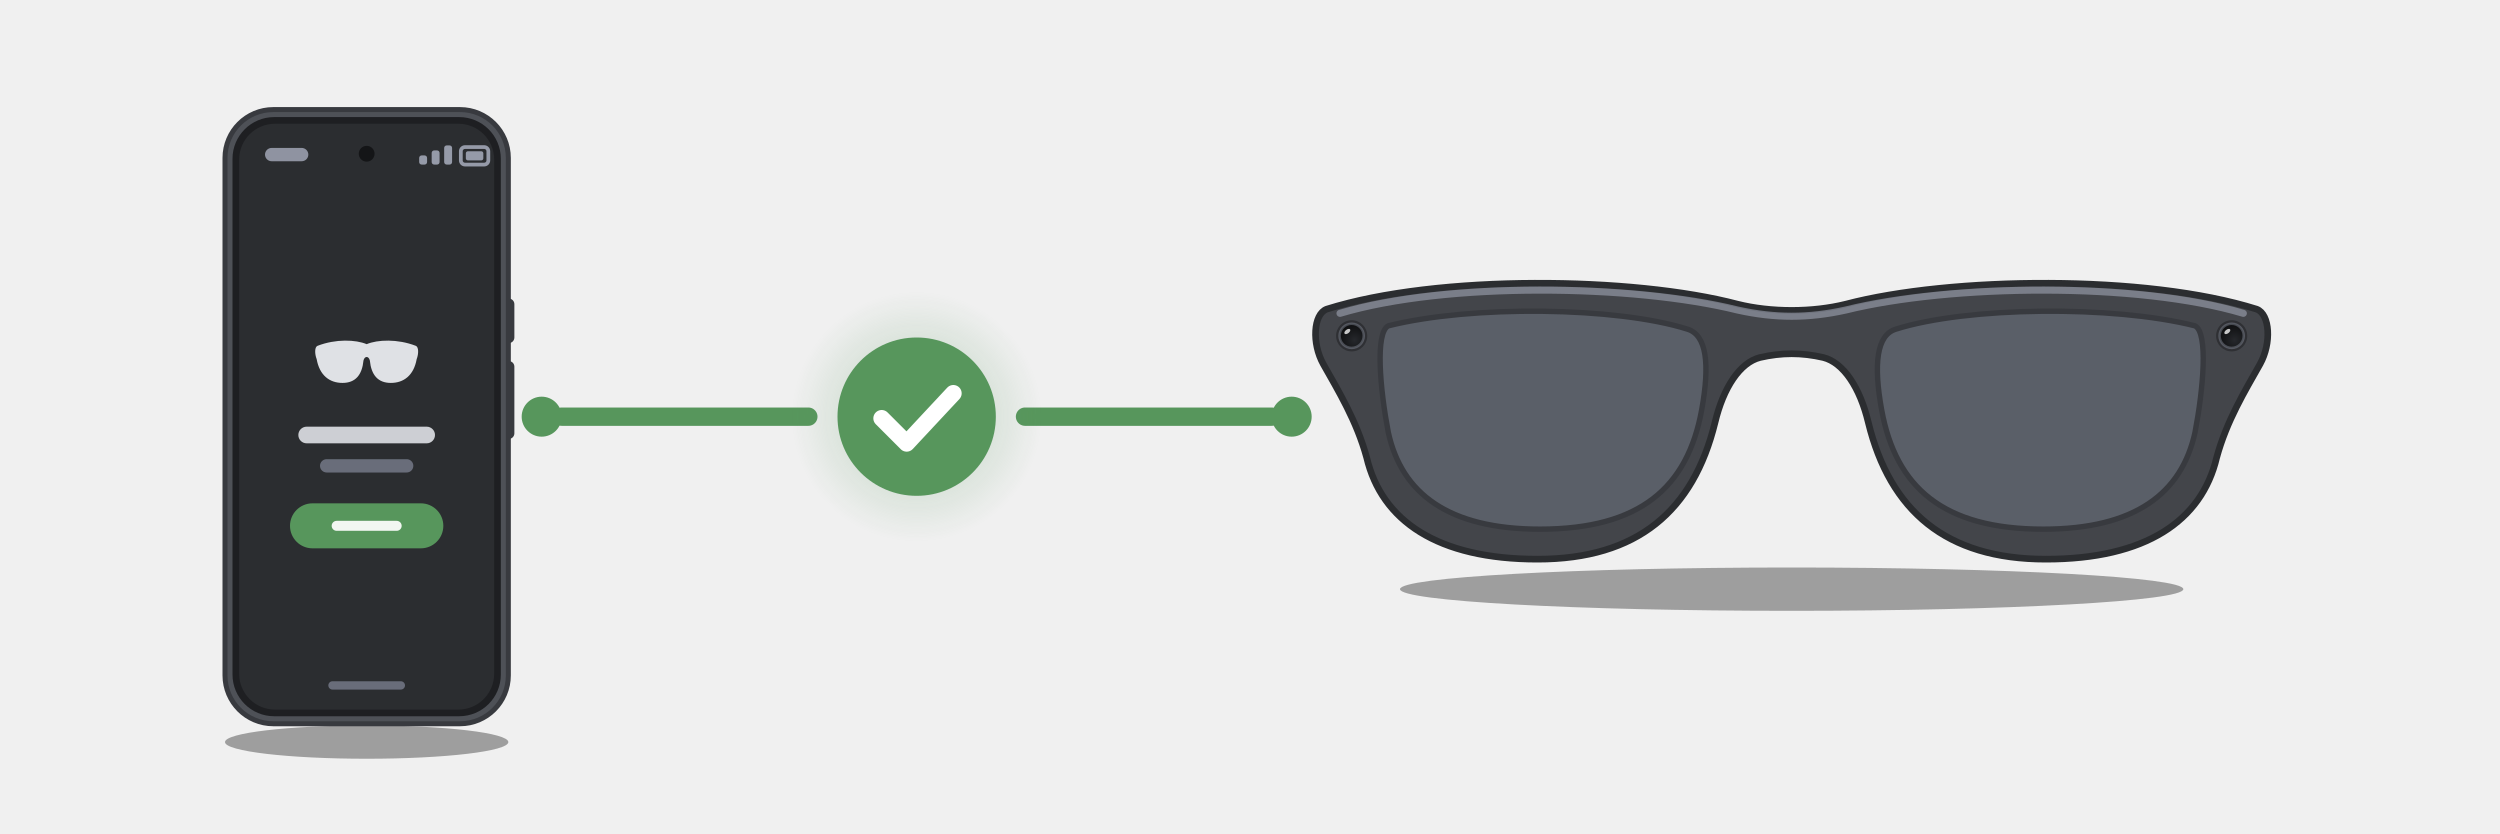
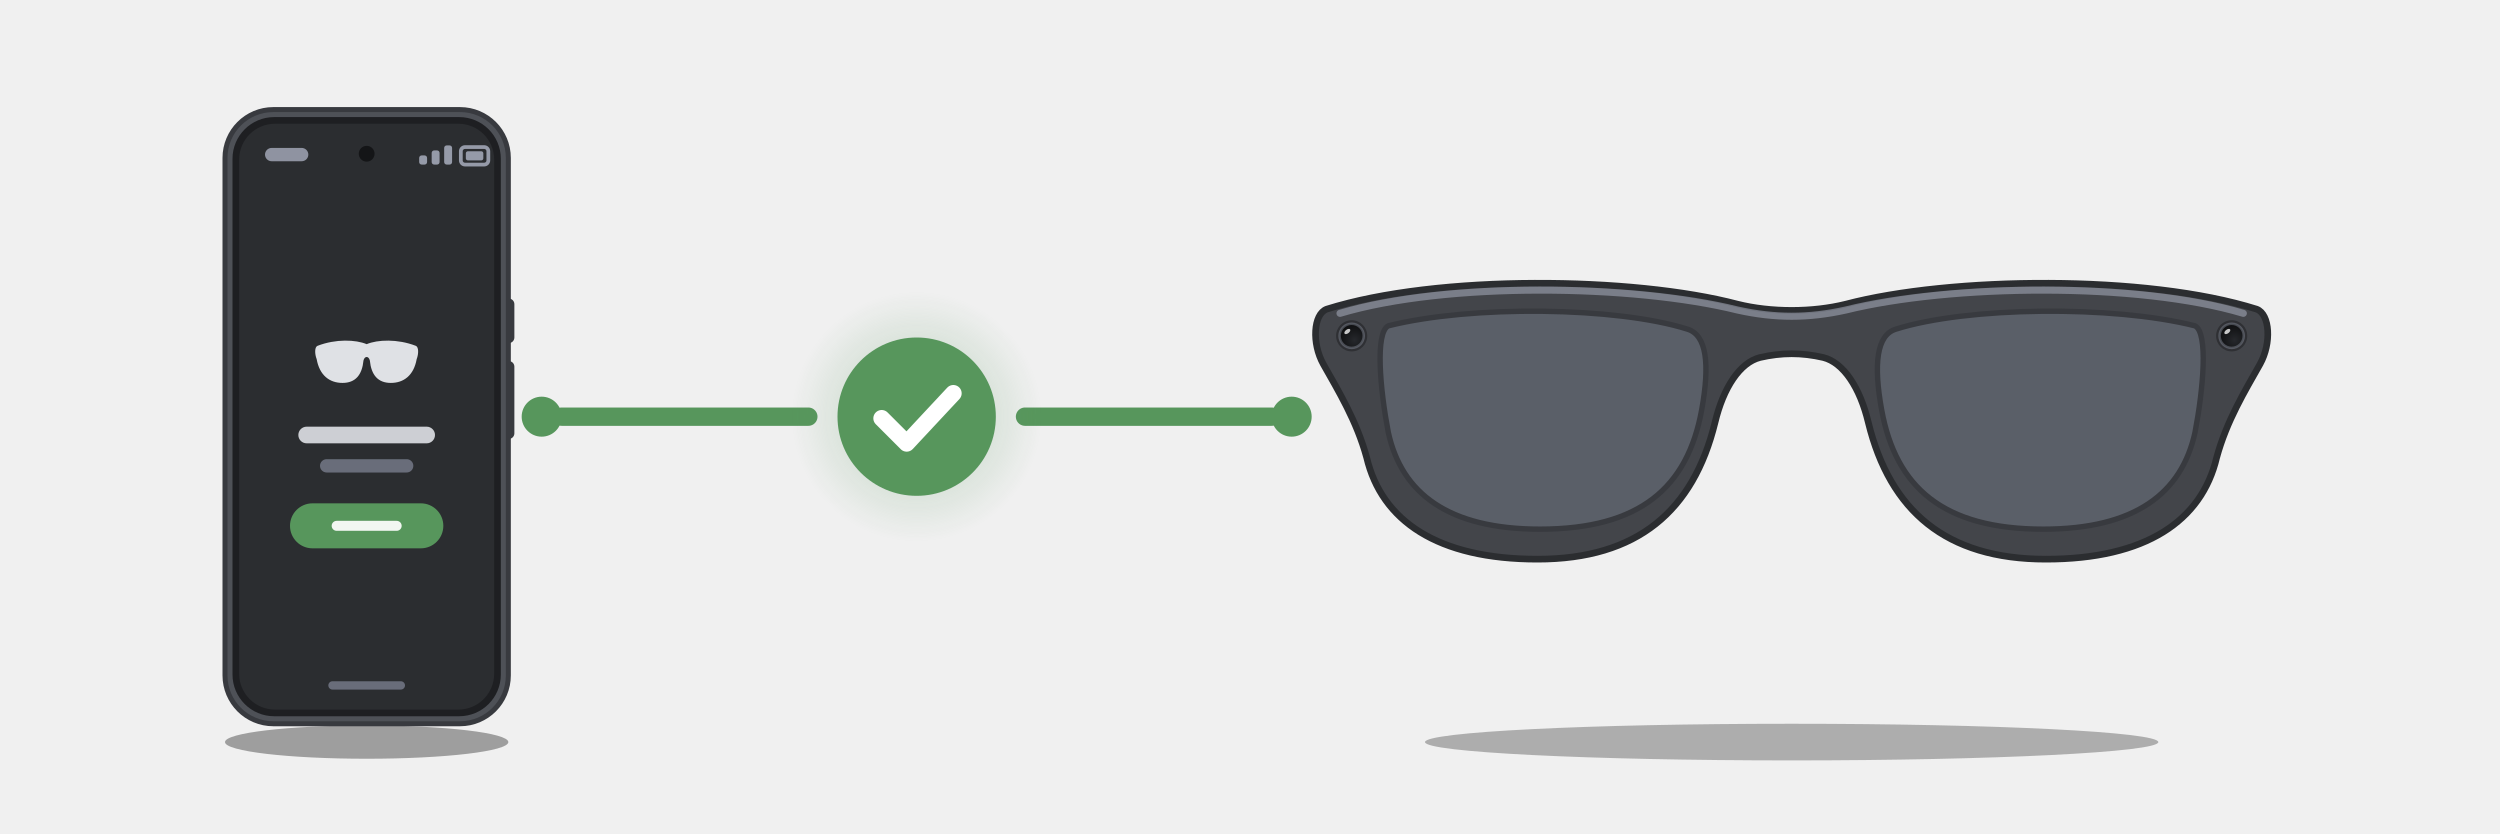
<svg xmlns="http://www.w3.org/2000/svg" width="300" height="100" viewBox="0 0 300 100" fill="none">
  <g id="phone_o3_dark_paired_success">
    <defs>
      <clipPath id="scr_o3_dark_paired_success">
        <rect x="28.70" y="14.85" width="30.60" height="70.30" rx="4.3" />
      </clipPath>
    </defs>
    <ellipse cx="44.00" cy="89.05" rx="17.0" ry="2.0" fill="#000000" opacity="0.34" />
    <rect x="60.55" y="36.00" width="1.0" height="5.0" rx="0.5" fill="#383A3F" stroke="#383A3F" stroke-width="0.35" />
    <rect x="60.55" y="43.50" width="1.0" height="9.0" rx="0.5" fill="#383A3F" stroke="#383A3F" stroke-width="0.35" />
    <rect x="27.00" y="13.15" width="34.00" height="73.70" rx="5.8" fill="#4E5157" stroke="#383A3F" stroke-width="0.6" />
    <rect x="27.90" y="14.05" width="32.20" height="71.90" rx="5.0" fill="#1E1F22" />
    <rect x="28.70" y="14.85" width="30.60" height="70.30" rx="4.3" fill="#2B2D30" />
    <circle cx="44.00" cy="18.45" r="0.95" fill="#141517" />
    <rect x="31.80" y="17.75" width="5.2" height="1.6" rx="0.8" fill="#A8ADBD" opacity="0.8" />
    <rect x="50.30" y="18.65" width="0.95" height="1.10" rx="0.3" fill="#A8ADBD" opacity="0.85" />
    <rect x="51.80" y="18.05" width="0.95" height="1.70" rx="0.3" fill="#A8ADBD" opacity="0.85" />
    <rect x="53.30" y="17.45" width="0.95" height="2.30" rx="0.3" fill="#A8ADBD" opacity="0.85" />
    <rect x="55.30" y="17.65" width="3.3" height="2.1" rx="0.5" fill="none" stroke="#A8ADBD" stroke-width="0.45" opacity="0.85" />
    <rect x="55.90" y="18.15" width="2.1" height="1.1" rx="0.25" fill="#A8ADBD" opacity="0.85" />
    <g transform="translate(44.00, 43.00)">
      <path d="M -5.9 -1.5 C -3.7 -2.35, -1.3 -2.25, 0 -1.7 C 1.3 -2.25, 3.7 -2.35, 5.9 -1.5 C 6.25 -1.36, 6.25 -0.55, 6.0 0.1 C 5.65 2.05, 4.45 2.95, 2.9 2.95 C 1.35 2.95, 0.55 2.0, 0.38 0.25 C 0.24 -0.3, -0.24 -0.3, -0.38 0.25 C -0.55 2.0, -1.35 2.95, -2.9 2.95 C -4.45 2.95, -5.65 2.05, -6.0 0.1 C -6.25 -0.55, -6.25 -1.36, -5.9 -1.5 Z" fill="#DFE1E5" />
    </g>
    <rect x="35.80" y="51.20" width="16.4" height="2.0" rx="1.0" fill="#DFE1E5" opacity="0.90" />
    <rect x="38.40" y="55.10" width="11.2" height="1.6" rx="0.8" fill="#6C707E" opacity="0.95" />
    <rect x="34.80" y="60.40" width="18.4" height="5.4" rx="2.7" fill="#57965C" />
    <rect x="39.80" y="62.50" width="8.4" height="1.2" rx="0.6" fill="#FFFFFF" opacity="0.92" />
    <rect x="39.40" y="81.75" width="9.2" height="1.0" rx="0.5" fill="#6C707E" opacity="0.95" />
  </g>
  <g id="success_o3_dark_paired_success">
    <defs>
      <radialGradient id="okhl_o3_dark_paired_success" cx="50%" cy="50%" r="50%">
        <stop offset="55%" stop-color="#57965C" stop-opacity="0.16" />
        <stop offset="100%" stop-color="#57965C" stop-opacity="0" />
      </radialGradient>
    </defs>
    <circle cx="65.0" cy="50.0" r="2.4" fill="#57965C" />
    <circle cx="155.0" cy="50.0" r="2.4" fill="#57965C" />
    <line x1="67.4" y1="50.0" x2="97.0" y2="50.0" stroke="#57965C" stroke-width="2.2" stroke-linecap="round" />
    <line x1="123.0" y1="50.0" x2="152.6" y2="50.0" stroke="#57965C" stroke-width="2.2" stroke-linecap="round" />
    <circle cx="110.0" cy="50.0" r="15.0" fill="url(#okhl_o3_dark_paired_success)" />
    <circle cx="110.0" cy="50.0" r="9.5" fill="#57965C" />
    <path d="M 105.80 50.20 L 108.80 53.20 L 114.40 47.20" fill="none" stroke="#FFFFFF" stroke-width="2.0" stroke-linecap="round" stroke-linejoin="round" />
  </g>
  <g id="glasses_o3_dark_paired_success" transform="translate(215.00, 48.70) scale(1.000)">
-     <ellipse cx="0" cy="22.0" rx="47" ry="2.6" fill="#000000" opacity="0.34" />
+     <ellipse cx="0" cy="40.35" rx="44" ry="2.2" fill="#000000" opacity="0.28" />
    <path d="         M -55.8 -11.6         C -42.5 -15.8, -19.0 -15.5, -6.5 -12.2         C -2.5 -11.2, 2.5 -11.2, 6.5 -12.2         C 19.0 -15.5, 42.5 -15.8, 55.8 -11.6         C 57.4 -11.0, 57.6 -7.5, 56.2 -5.0         C 54.4 -1.8, 52.2 1.8, 51.0 6.2         C 49.2 13.8, 42.5 18.4, 30.5 18.4         C 18.5 18.4, 11.8 12.6, 9.2 2.0         C 8.2 -2.2, 6.2 -5.2, 3.8 -5.8         C 1.2 -6.4, -1.2 -6.4, -3.8 -5.8         C -6.2 -5.2, -8.2 -2.2, -9.2 2.0         C -11.8 12.6, -18.5 18.4, -30.5 18.4         C -42.5 18.4, -49.2 13.8, -51.0 6.2         C -52.2 1.8, -54.4 -1.8, -56.2 -5.0         C -57.6 -7.5, -57.4 -11.0, -55.8 -11.6         Z" fill="#43454A" stroke="#2B2D30" stroke-width="0.8" stroke-linejoin="round" />
    <path d="M -54.2 -11.1 C -41.5 -14.9, -19.0 -14.6, -6.5 -11.5 C -2.0 -10.5, 2.0 -10.5, 6.5 -11.5 C 19.0 -14.6, 41.5 -14.9, 54.2 -11.1" fill="none" stroke="#A8ADBD" stroke-width="0.85" stroke-linecap="round" opacity="0.55" />
    <path d="         M -48.4 -9.6         C -38.5 -12.1, -21.0 -11.9, -12.5 -9.2         C -10.2 -8.5, -9.8 -5.0, -10.8 0.5         C -12.5 9.8, -18.2 14.8, -30.2 14.8         C -41.2 14.8, -46.8 10.5, -48.4 3.2         C -49.4 -2.0, -50.0 -8.8, -48.4 -9.6         Z" fill="#5A5F68" stroke="#383A3F" stroke-width="0.65" />
    <path d="         M 48.4 -9.6         C 38.5 -12.1, 21.0 -11.9, 12.5 -9.2         C 10.2 -8.5, 9.8 -5.0, 10.8 0.5         C 12.5 9.8, 18.2 14.8, 30.2 14.8         C 41.2 14.8, 46.8 10.5, 48.4 3.2         C 49.4 -2.0, 50.0 -8.8, 48.4 -9.6         Z" fill="#5A5F68" stroke="#383A3F" stroke-width="0.65" />
    <defs>
      <radialGradient id="camw_o3_dark_paired_success_l" cx="62%" cy="68%" r="78%">
        <stop offset="0%" stop-color="#26282C" stop-opacity="1" />
        <stop offset="62%" stop-color="#141517" stop-opacity="1" />
        <stop offset="100%" stop-color="#0A0B0C" stop-opacity="1" />
      </radialGradient>
    </defs>
    <circle cx="-52.80" cy="-8.40" r="1.87" fill="#0C0D0F" opacity="0.38" />
    <circle cx="-52.80" cy="-8.40" r="1.45" fill="url(#camw_o3_dark_paired_success_l)" />
    <circle cx="-52.80" cy="-8.40" r="1.45" fill="none" stroke="#7C818E" stroke-width="0.30" opacity="0.50" />
    <ellipse cx="-53.32" cy="-8.92" rx="0.42" ry="0.23" transform="rotate(-38 -53.32 -8.92)" fill="#FFFFFF" opacity="0.76" />
    <defs>
      <radialGradient id="camw_o3_dark_paired_success_r" cx="62%" cy="68%" r="78%">
        <stop offset="0%" stop-color="#26282C" stop-opacity="1" />
        <stop offset="62%" stop-color="#141517" stop-opacity="1" />
        <stop offset="100%" stop-color="#0A0B0C" stop-opacity="1" />
      </radialGradient>
    </defs>
    <circle cx="52.80" cy="-8.40" r="1.87" fill="#0C0D0F" opacity="0.38" />
    <circle cx="52.80" cy="-8.40" r="1.45" fill="url(#camw_o3_dark_paired_success_r)" />
    <circle cx="52.80" cy="-8.40" r="1.45" fill="none" stroke="#7C818E" stroke-width="0.30" opacity="0.50" />
    <ellipse cx="52.28" cy="-8.92" rx="0.42" ry="0.23" transform="rotate(-38 52.28 -8.92)" fill="#FFFFFF" opacity="0.76" />
  </g>
</svg>
